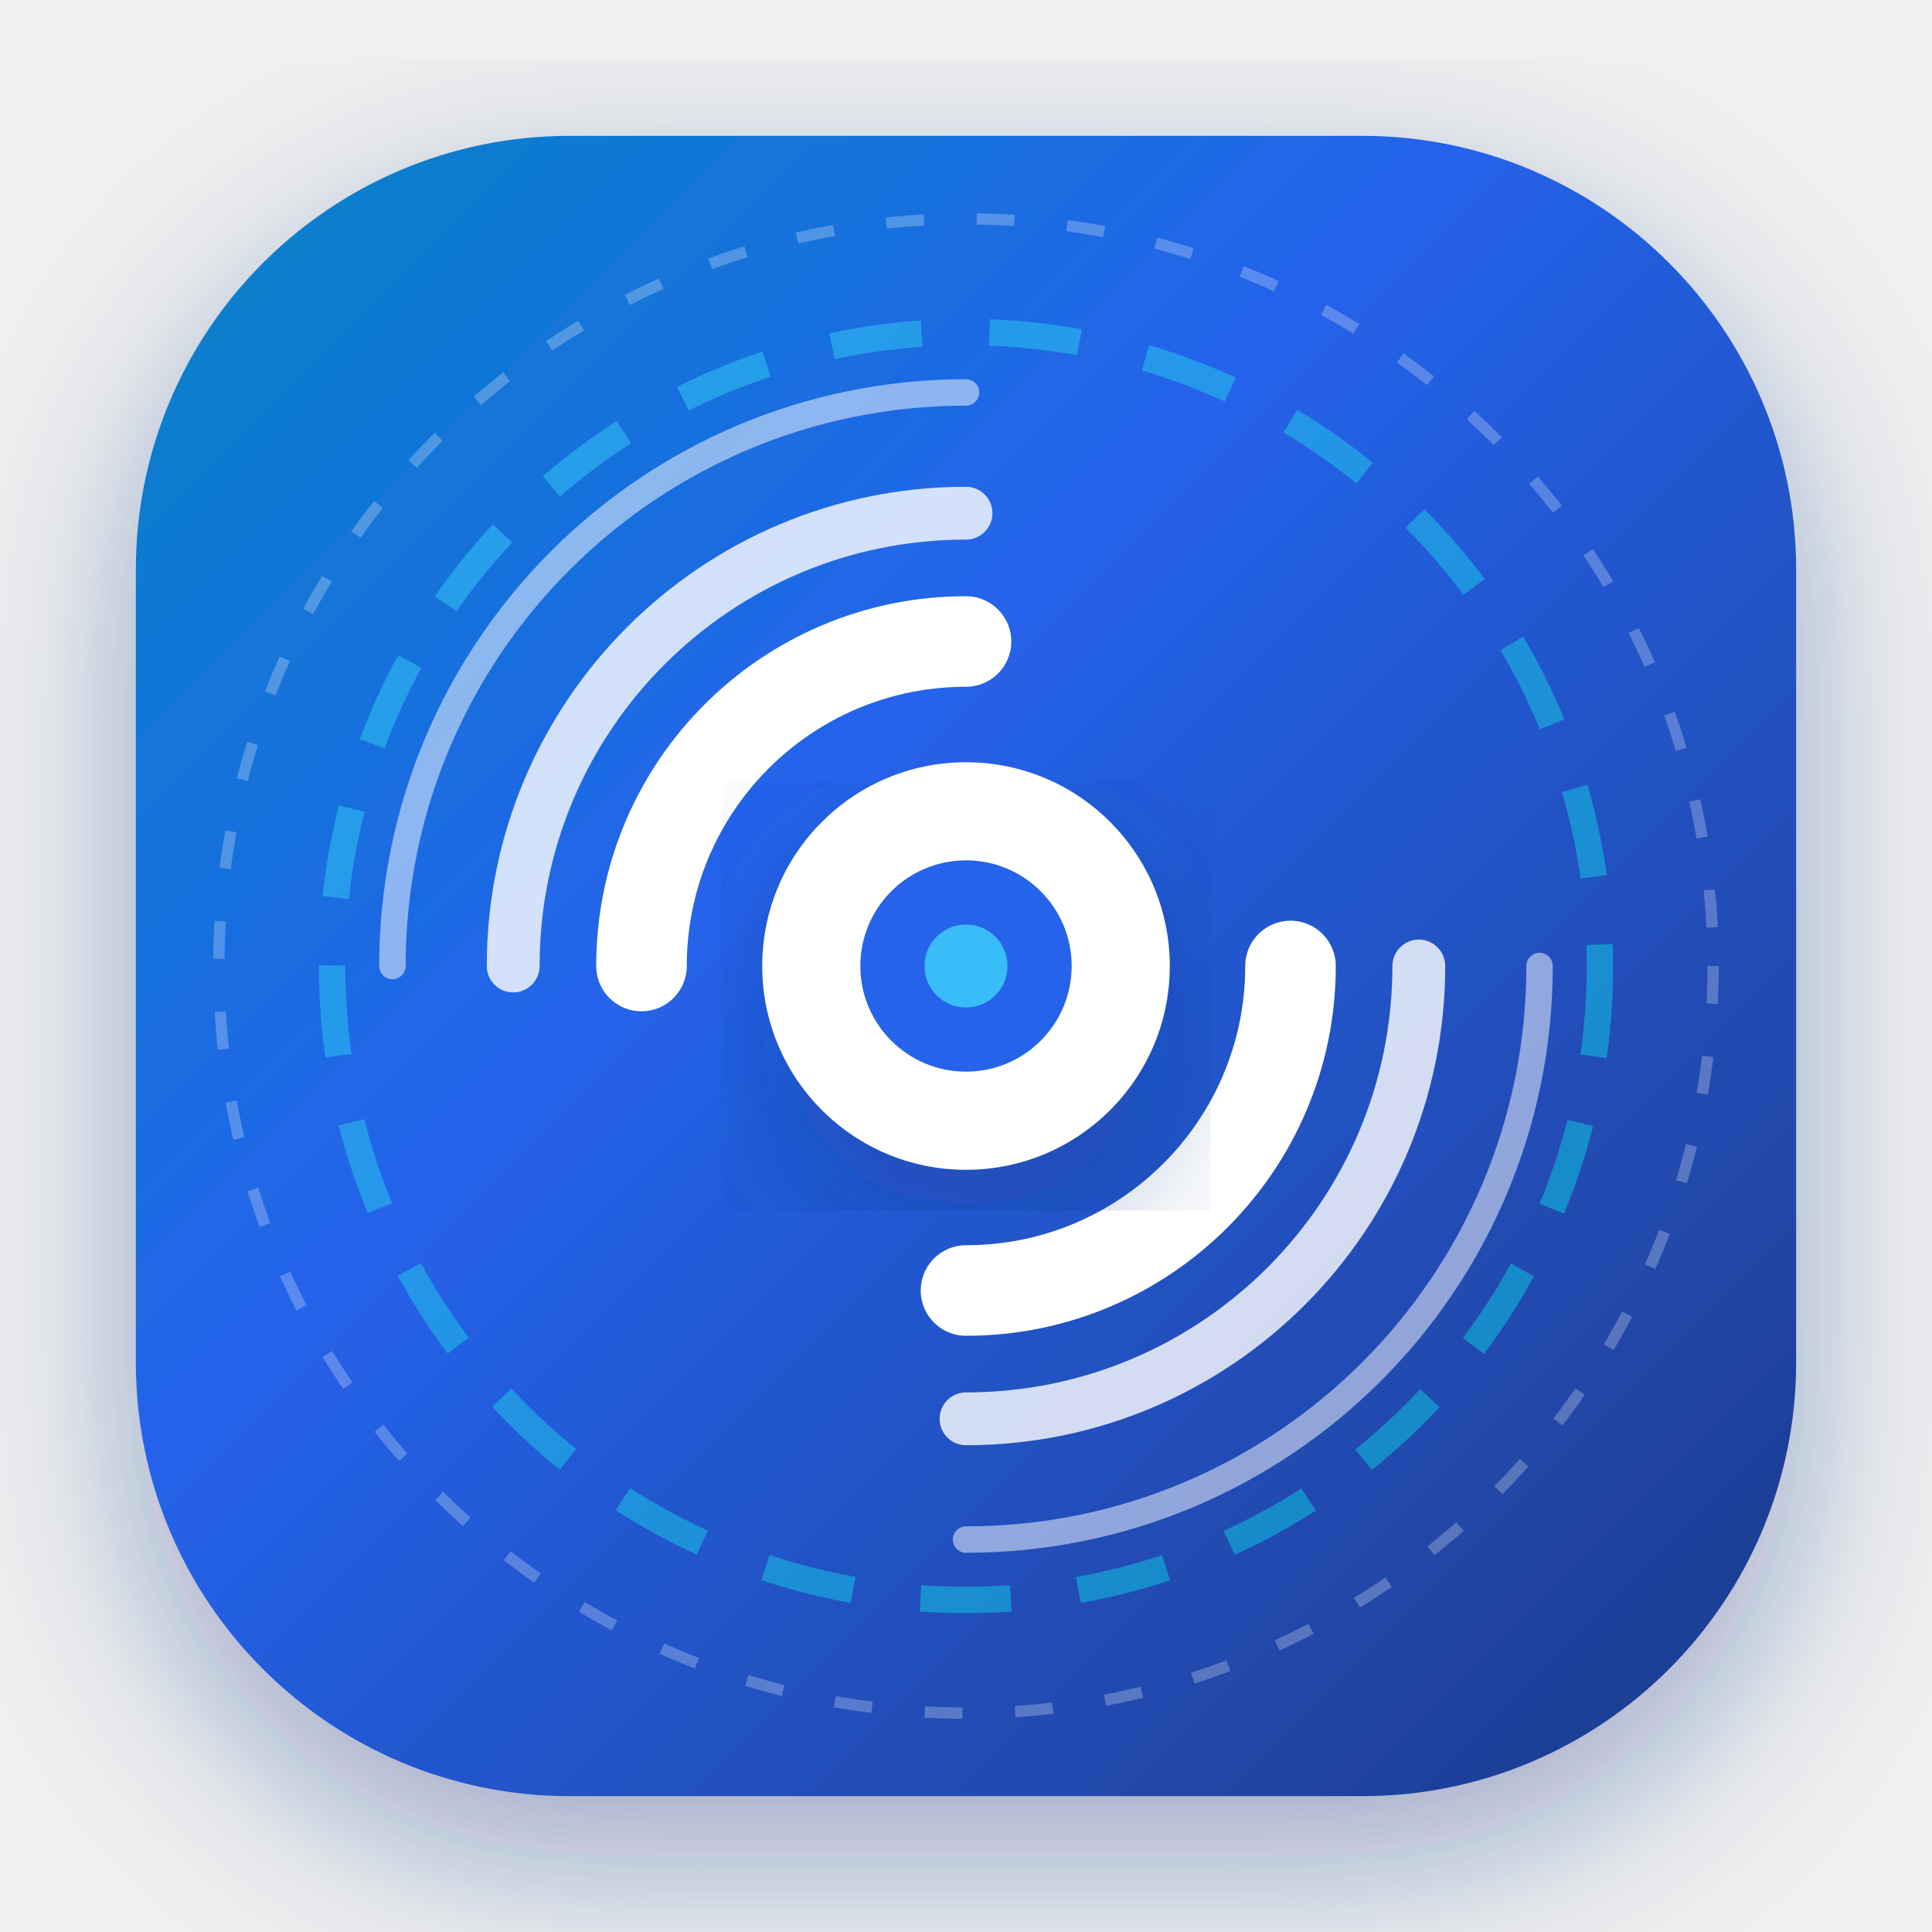
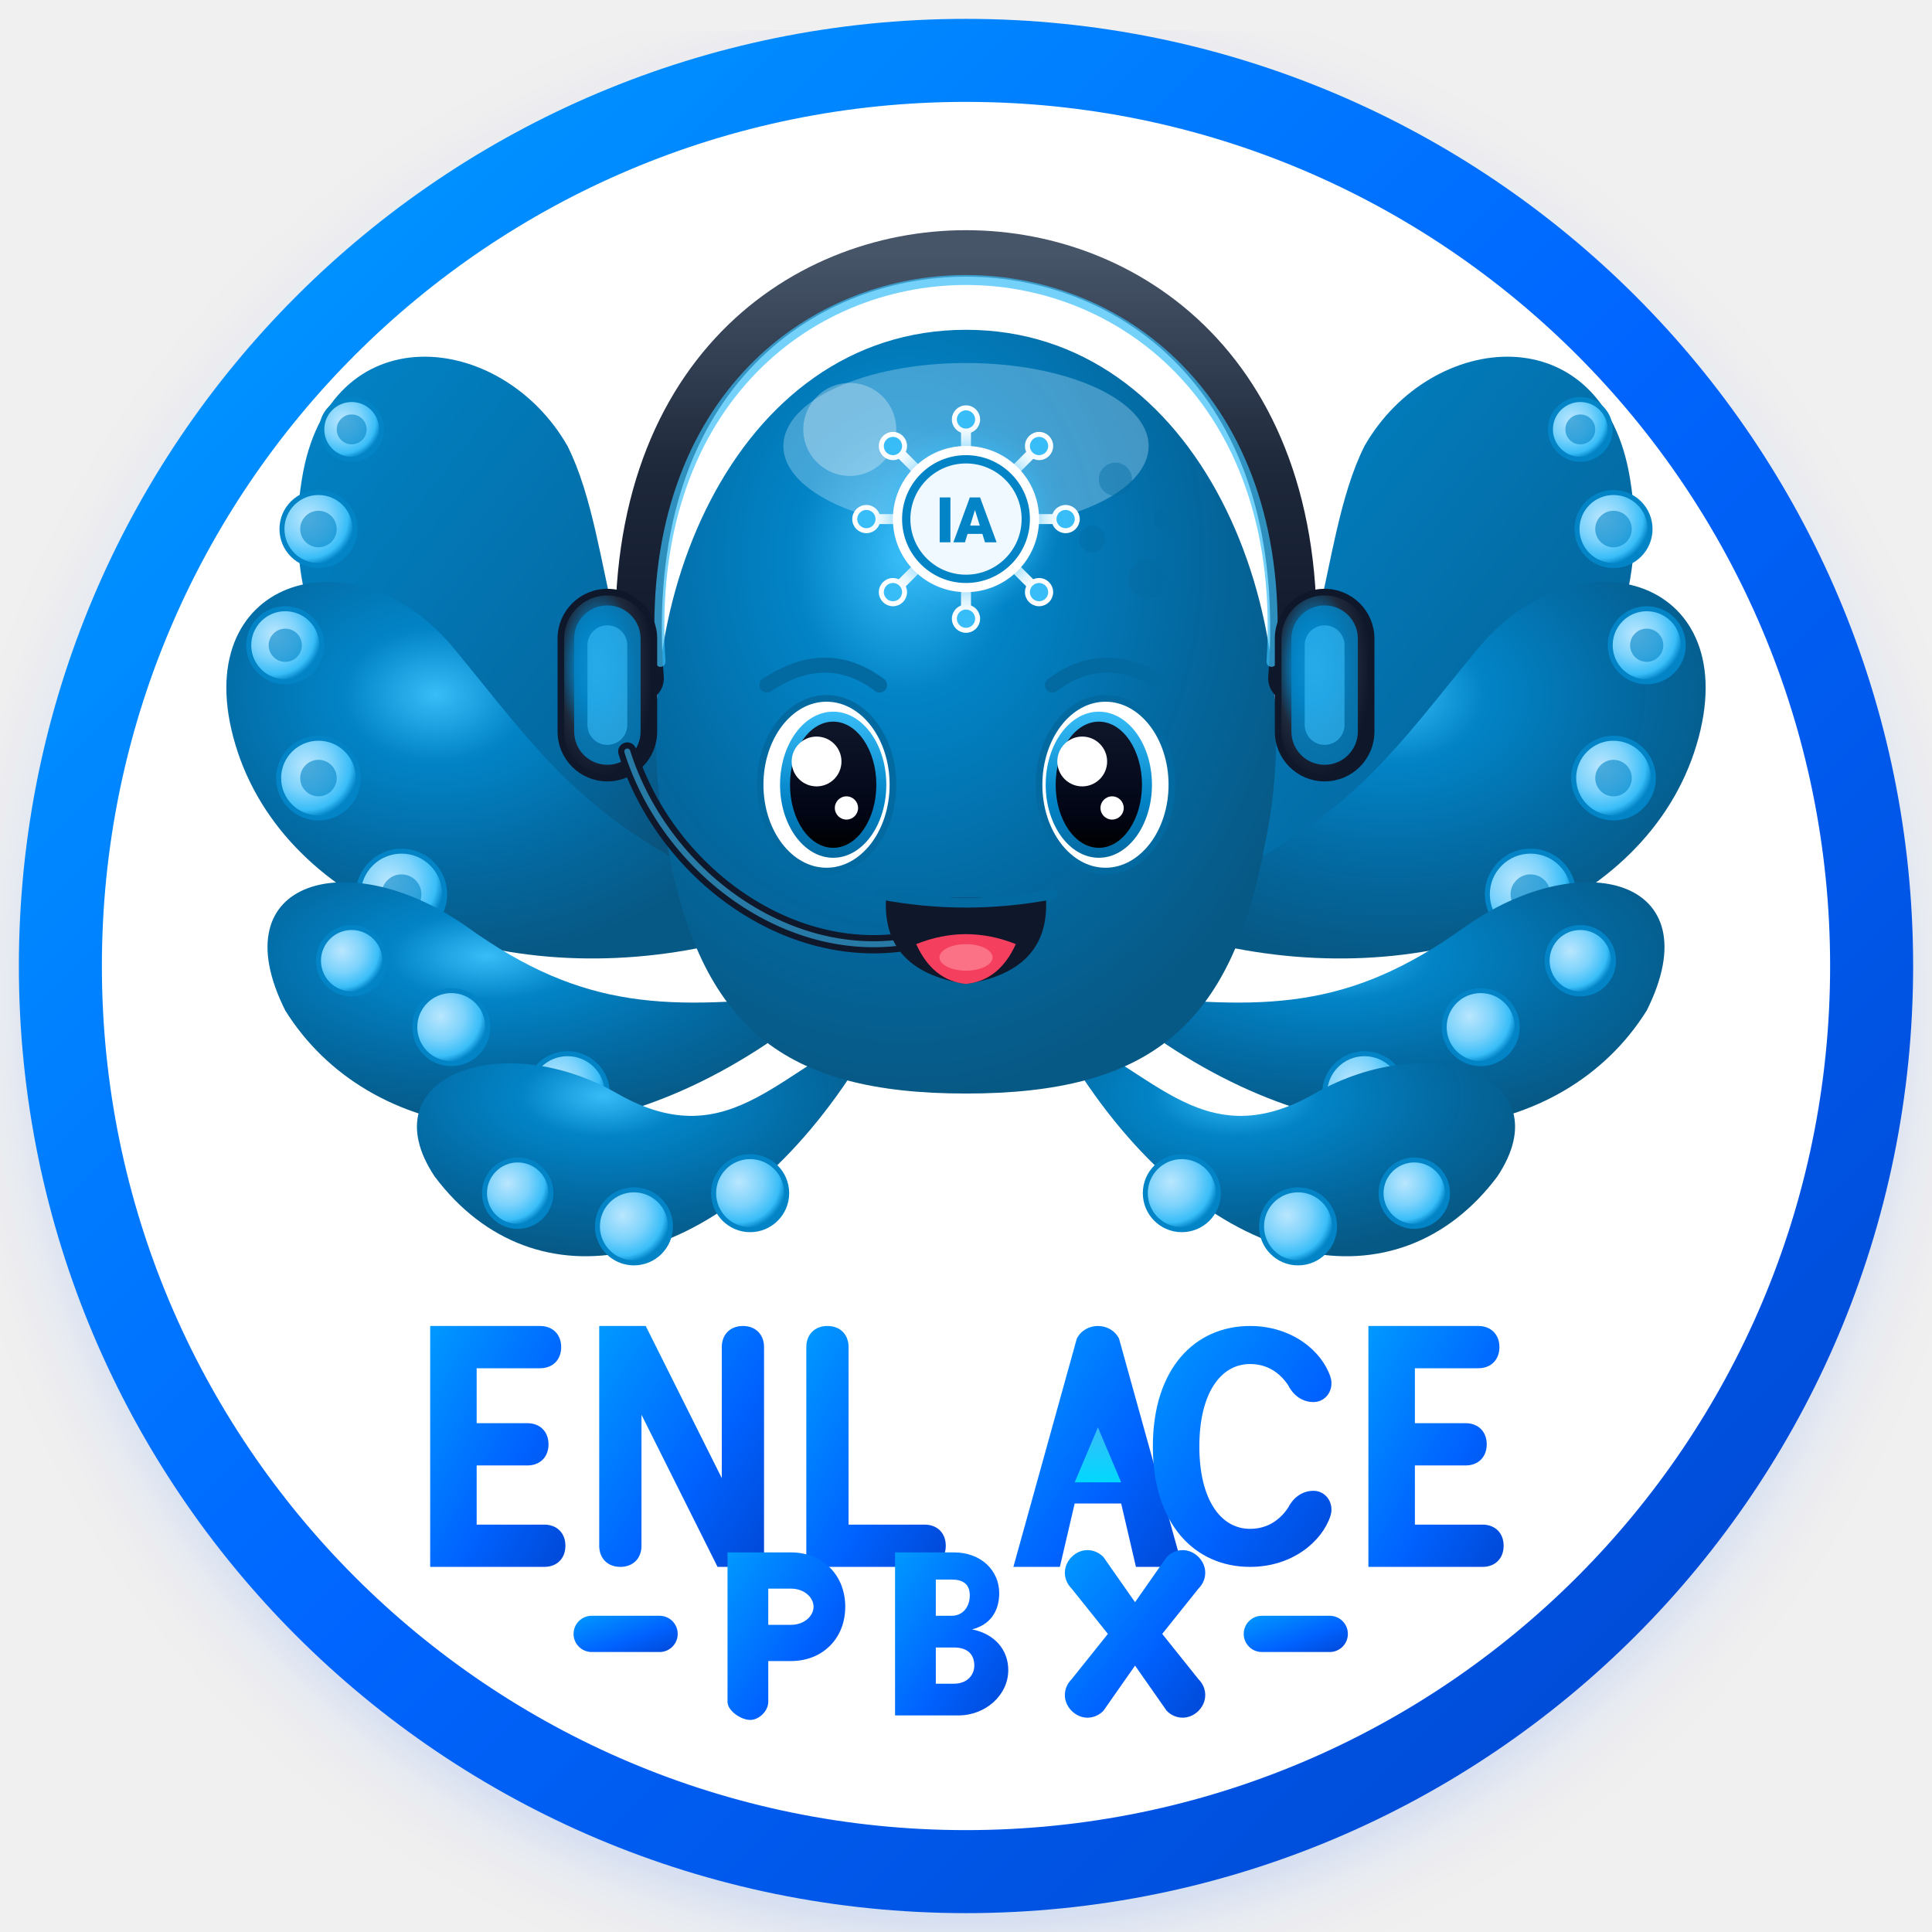
<svg xmlns="http://www.w3.org/2000/svg" viewBox="0 0 512 512" width="512" height="512">
  <defs>
-     <linearGradient id="sqBgGrad" x1="0%" y1="0%" x2="100%" y2="100%">
-       <stop offset="0%" stop-color="#0284c7" />
-       <stop offset="40%" stop-color="#2563eb" />
-       <stop offset="100%" stop-color="#1e3a8a" />
+     <linearGradient id="circRingGrad" x1="0%" y1="0%" x2="100%" y2="100%">
+       <stop offset="0%" stop-color="#00a0ff" />
+       <stop offset="50%" stop-color="#0066ff" />
+       <stop offset="100%" stop-color="#0044cc" />
    </linearGradient>
-     <linearGradient id="sqCyan" x1="0%" y1="0%" x2="100%" y2="100%">
-       <stop offset="0%" stop-color="#38bdf8" />
-       <stop offset="100%" stop-color="#06b6d4" />
+     <linearGradient id="circTypoGrad" x1="0%" y1="0%" x2="100%" y2="100%">
+       <stop offset="0%" stop-color="#0099ff" />
+       <stop offset="60%" stop-color="#0062ff" />
+       <stop offset="100%" stop-color="#0048d6" />
    </linearGradient>
-     <filter id="sqShadow" x="-10%" y="-10%" width="120%" height="120%">
-       <feDropShadow dx="0" dy="16" stdDeviation="24" flood-color="#1e3a8a" flood-opacity="0.4" />
+     <linearGradient id="circCyanDelta" x1="0%" y1="100%" x2="0%" y2="0%">
+       <stop offset="0%" stop-color="#00d8ff" />
+       <stop offset="100%" stop-color="#38bdf8" />
+     </linearGradient>
+     <filter id="circShadow" x="-10%" y="-10%" width="120%" height="120%">
+       <feDropShadow dx="0" dy="8" stdDeviation="14" flood-color="#0055ff" flood-opacity="0.3" />
    </filter>
  </defs>
-   <rect x="36" y="36" width="440" height="440" rx="115" fill="url(#sqBgGrad)" filter="url(#sqShadow)" />
-   <circle cx="256" cy="256" r="168" fill="none" stroke="url(#sqCyan)" stroke-width="7" stroke-dasharray="24 18" opacity="0.6" />
-   <circle cx="256" cy="256" r="198" fill="none" stroke="#ffffff" stroke-width="3" stroke-dasharray="10 14" opacity="0.25" />
-   <path d="M 170,256 A 86,86 0 0,1 256,170" fill="none" stroke="#ffffff" stroke-width="24" stroke-linecap="round" />
-   <path d="M 136,256 A 120,120 0 0,1 256,136" fill="none" stroke="#ffffff" stroke-width="14" stroke-linecap="round" opacity="0.8" />
-   <path d="M 104,256 A 152,152 0 0,1 256,104" fill="none" stroke="#ffffff" stroke-width="7" stroke-linecap="round" opacity="0.5" />
-   <path d="M 342,256 A 86,86 0 0,1 256,342" fill="none" stroke="#ffffff" stroke-width="24" stroke-linecap="round" />
-   <path d="M 376,256 A 120,120 0 0,1 256,376" fill="none" stroke="#ffffff" stroke-width="14" stroke-linecap="round" opacity="0.8" />
-   <path d="M 408,256 A 152,152 0 0,1 256,408" fill="none" stroke="#ffffff" stroke-width="7" stroke-linecap="round" opacity="0.5" />
-   <path d="M 190,256 L 322,256" stroke="url(#sqCyan)" stroke-width="16" stroke-linecap="round" />
-   <circle cx="256" cy="256" r="54" fill="#ffffff" filter="url(#sqShadow)" />
-   <circle cx="256" cy="256" r="28" fill="#2563eb" />
-   <circle cx="256" cy="256" r="11" fill="#38bdf8" />
+   <circle cx="256" cy="256" r="240" fill="#ffffff" filter="url(#circShadow)" />
+   <circle cx="256" cy="256" r="240" fill="none" stroke="url(#circRingGrad)" stroke-width="22" />
+   <g transform="translate(256, 215) scale(0.88) translate(-250, -230)">
+     <defs>
+       <radialGradient id="octoSkin" cx="40%" cy="30%" r="70%">
+         <stop offset="0%" stop-color="#38bdf8" />
+         <stop offset="25%" stop-color="#0284c7" />
+         <stop offset="65%" stop-color="#0369a1" />
+         <stop offset="100%" stop-color="#075985" />
+       </radialGradient>
+       <linearGradient id="tentacleDark" x1="0%" y1="0%" x2="100%" y2="100%">
+         <stop offset="0%" stop-color="#0284c7" />
+         <stop offset="70%" stop-color="#0369a1" />
+         <stop offset="100%" stop-color="#0c4a6e" />
+       </linearGradient>
+       <linearGradient id="headsetBand" x1="0%" y1="0%" x2="0%" y2="100%">
+         <stop offset="0%" stop-color="#475569" />
+         <stop offset="50%" stop-color="#1e293b" />
+         <stop offset="100%" stop-color="#0f172a" />
+       </linearGradient>
+       <radialGradient id="headsetCup" cx="40%" cy="40%" r="60%">
+         <stop offset="0%" stop-color="#38bdf8" />
+         <stop offset="35%" stop-color="#0284c7" />
+         <stop offset="70%" stop-color="#1e293b" />
+         <stop offset="100%" stop-color="#0f172a" />
+       </radialGradient>
+       <radialGradient id="suctionGrad" cx="35%" cy="35%" r="65%">
+         <stop offset="0%" stop-color="#bae6fd" />
+         <stop offset="50%" stop-color="#7dd3fc" />
+         <stop offset="85%" stop-color="#38bdf8" />
+         <stop offset="100%" stop-color="#0284c7" />
+       </radialGradient>
+       <filter id="iaGlow" x="-30%" y="-30%" width="160%" height="160%">
+         <feDropShadow dx="0" dy="0" stdDeviation="4" flood-color="#38bdf8" flood-opacity="0.8" />
+       </filter>
+       <linearGradient id="eyePupil" x1="0%" y1="0%" x2="0%" y2="100%">
+         <stop offset="0%" stop-color="#0f172a" />
+         <stop offset="70%" stop-color="#020617" />
+         <stop offset="100%" stop-color="#000000" />
+       </linearGradient>
+       <linearGradient id="eyeIris" x1="0%" y1="0%" x2="0%" y2="100%">
+         <stop offset="0%" stop-color="#38bdf8" />
+         <stop offset="60%" stop-color="#0284c7" />
+         <stop offset="100%" stop-color="#0369a1" />
+       </linearGradient>
+     </defs>
+     <path d="M 160,250 C 90,240 40,190 50,130 C 58,80 110,85 130,120 C 145,150 140,200 175,235 Z" fill="url(#tentacleDark)" />
+     <circle cx="65" cy="115" r="9" fill="url(#suctionGrad)" stroke="#0284c7" stroke-width="1.5" />
+     <circle cx="65" cy="115" r="4.5" fill="#0284c7" opacity="0.6" />
+     <circle cx="55" cy="145" r="11" fill="url(#suctionGrad)" stroke="#0284c7" stroke-width="1.5" />
+     <circle cx="55" cy="145" r="5.5" fill="#0284c7" opacity="0.6" />
+     <circle cx="65" cy="180" r="12" fill="url(#suctionGrad)" stroke="#0284c7" stroke-width="1.5" />
+     <circle cx="65" cy="180" r="6" fill="#0284c7" opacity="0.6" />
+     <circle cx="85" cy="215" r="13" fill="url(#suctionGrad)" stroke="#0284c7" stroke-width="1.5" />
+     <circle cx="85" cy="215" r="6.5" fill="#0284c7" opacity="0.6" />
+     <path d="M 340,250 C 410,240 460,190 450,130 C 442,80 390,85 370,120 C 355,150 360,200 325,235 Z" fill="url(#tentacleDark)" />
+     <circle cx="435" cy="115" r="9" fill="url(#suctionGrad)" stroke="#0284c7" stroke-width="1.5" />
+     <circle cx="435" cy="115" r="4.5" fill="#0284c7" opacity="0.6" />
+     <circle cx="445" cy="145" r="11" fill="url(#suctionGrad)" stroke="#0284c7" stroke-width="1.5" />
+     <circle cx="445" cy="145" r="5.5" fill="#0284c7" opacity="0.6" />
+     <circle cx="435" cy="180" r="12" fill="url(#suctionGrad)" stroke="#0284c7" stroke-width="1.5" />
+     <circle cx="435" cy="180" r="6" fill="#0284c7" opacity="0.6" />
+     <circle cx="415" cy="215" r="13" fill="url(#suctionGrad)" stroke="#0284c7" stroke-width="1.5" />
+     <circle cx="415" cy="215" r="6.5" fill="#0284c7" opacity="0.6" />
+     <path d="M 175,270 C 110,285 45,260 30,210 C 15,160 65,145 95,180 C 120,210 135,235 185,255 Z" fill="url(#octoSkin)" />
+     <circle cx="45" cy="180" r="11" fill="url(#suctionGrad)" stroke="#0284c7" stroke-width="1.5" />
+     <circle cx="45" cy="180" r="5" fill="#0284c7" opacity="0.6" />
+     <circle cx="55" cy="220" r="12" fill="url(#suctionGrad)" stroke="#0284c7" stroke-width="1.5" />
+     <circle cx="55" cy="220" r="5.5" fill="#0284c7" opacity="0.6" />
+     <circle cx="80" cy="255" r="13" fill="url(#suctionGrad)" stroke="#0284c7" stroke-width="1.5" />
+     <circle cx="80" cy="255" r="6" fill="#0284c7" opacity="0.6" />
+     <path d="M 325,270 C 390,285 455,260 470,210 C 485,160 435,145 405,180 C 380,210 365,235 315,255 Z" fill="url(#octoSkin)" />
+     <circle cx="455" cy="180" r="11" fill="url(#suctionGrad)" stroke="#0284c7" stroke-width="1.5" />
+     <circle cx="455" cy="180" r="5" fill="#0284c7" opacity="0.6" />
+     <circle cx="445" cy="220" r="12" fill="url(#suctionGrad)" stroke="#0284c7" stroke-width="1.5" />
+     <circle cx="445" cy="220" r="5.5" fill="#0284c7" opacity="0.6" />
+     <circle cx="420" cy="255" r="13" fill="url(#suctionGrad)" stroke="#0284c7" stroke-width="1.5" />
+     <circle cx="420" cy="255" r="6" fill="#0284c7" opacity="0.6" />
+     <path d="M 190,300 C 130,340 70,330 45,290 C 25,250 65,240 100,265 C 135,290 160,290 205,285 Z" fill="url(#octoSkin)" />
+     <circle cx="65" cy="275" r="10" fill="url(#suctionGrad)" stroke="#0284c7" stroke-width="1.5" />
+     <circle cx="95" cy="295" r="11" fill="url(#suctionGrad)" stroke="#0284c7" stroke-width="1.5" />
+     <circle cx="130" cy="315" r="12" fill="url(#suctionGrad)" stroke="#0284c7" stroke-width="1.5" />
+     <path d="M 310,300 C 370,340 430,330 455,290 C 475,250 435,240 400,265 C 365,290 340,290 295,285 Z" fill="url(#octoSkin)" />
+     <circle cx="435" cy="275" r="10" fill="url(#suctionGrad)" stroke="#0284c7" stroke-width="1.5" />
+     <circle cx="405" cy="295" r="11" fill="url(#suctionGrad)" stroke="#0284c7" stroke-width="1.5" />
+     <circle cx="370" cy="315" r="12" fill="url(#suctionGrad)" stroke="#0284c7" stroke-width="1.5" />
+     <path d="M 215,310 C 175,370 120,380 90,340 C 70,310 110,295 145,315 C 180,335 195,305 225,295 Z" fill="url(#octoSkin)" />
+     <circle cx="115" cy="345" r="10" fill="url(#suctionGrad)" stroke="#0284c7" stroke-width="1.5" />
+     <circle cx="150" cy="355" r="11" fill="url(#suctionGrad)" stroke="#0284c7" stroke-width="1.5" />
+     <circle cx="185" cy="345" r="11" fill="url(#suctionGrad)" stroke="#0284c7" stroke-width="1.5" />
+     <path d="M 285,310 C 325,370 380,380 410,340 C 430,310 390,295 355,315 C 320,335 305,305 275,295 Z" fill="url(#octoSkin)" />
+     <circle cx="385" cy="345" r="10" fill="url(#suctionGrad)" stroke="#0284c7" stroke-width="1.5" />
+     <circle cx="350" cy="355" r="11" fill="url(#suctionGrad)" stroke="#0284c7" stroke-width="1.5" />
+     <circle cx="315" cy="345" r="11" fill="url(#suctionGrad)" stroke="#0284c7" stroke-width="1.5" />
+     <path d="M 160,240 C 145,170 180,85 250,85 C 320,85 355,170 340,240 C 330,295 305,315 250,315 C 195,315 170,295 160,240 Z" fill="url(#octoSkin)" />
+     <ellipse cx="250" cy="120" rx="55" ry="25" fill="#bae6fd" opacity="0.35" />
+     <circle cx="215" cy="115" r="14" fill="#ffffff" opacity="0.3" />
+     <circle cx="295" cy="130" r="5" fill="#0369a1" opacity="0.4" />
+     <circle cx="310" cy="142" r="3.5" fill="#0369a1" opacity="0.4" />
+     <circle cx="288" cy="148" r="4" fill="#0369a1" opacity="0.4" />
+     <circle cx="305" cy="160" r="6" fill="#0369a1" opacity="0.4" />
+     <g transform="translate(250, 142)">
+       <line x1="0" y1="-28" x2="0" y2="-21" stroke="#ffffff" stroke-width="3" stroke-linecap="round" />
+       <circle cx="0" cy="-30" r="3.5" fill="#38bdf8" stroke="#ffffff" stroke-width="1.5" />
+       <line x1="20" y1="-20" x2="15" y2="-15" stroke="#ffffff" stroke-width="3" stroke-linecap="round" />
+       <circle cx="22" cy="-22" r="3.5" fill="#38bdf8" stroke="#ffffff" stroke-width="1.5" />
+       <line x1="28" y1="0" x2="21" y2="0" stroke="#ffffff" stroke-width="3" stroke-linecap="round" />
+       <circle cx="30" cy="0" r="3.5" fill="#38bdf8" stroke="#ffffff" stroke-width="1.5" />
+       <line x1="20" y1="20" x2="15" y2="15" stroke="#ffffff" stroke-width="3" stroke-linecap="round" />
+       <circle cx="22" cy="22" r="3.5" fill="#38bdf8" stroke="#ffffff" stroke-width="1.5" />
+       <line x1="0" y1="28" x2="0" y2="21" stroke="#ffffff" stroke-width="3" stroke-linecap="round" />
+       <circle cx="0" cy="30" r="3.5" fill="#38bdf8" stroke="#ffffff" stroke-width="1.5" />
+       <line x1="-20" y1="20" x2="-15" y2="15" stroke="#ffffff" stroke-width="3" stroke-linecap="round" />
+       <circle cx="-22" cy="22" r="3.5" fill="#38bdf8" stroke="#ffffff" stroke-width="1.5" />
+       <line x1="-28" y1="0" x2="-21" y2="0" stroke="#ffffff" stroke-width="3" stroke-linecap="round" />
+       <circle cx="-30" cy="0" r="3.5" fill="#38bdf8" stroke="#ffffff" stroke-width="1.5" />
+       <line x1="-20" y1="-20" x2="-15" y2="-15" stroke="#ffffff" stroke-width="3" stroke-linecap="round" />
+       <circle cx="-22" cy="-22" r="3.5" fill="#38bdf8" stroke="#ffffff" stroke-width="1.5" />
+       <circle cx="0" cy="0" r="22" fill="#ffffff" filter="url(#iaGlow)" />
+       <circle cx="0" cy="0" r="18" fill="#f0f9ff" stroke="#0284c7" stroke-width="2.5" />
+       <text x="0" y="7" font-family="-apple-system, BlinkMacSystemFont, 'Segoe UI', Roboto, sans-serif" font-weight="900" font-size="19" fill="#0284c7" text-anchor="middle" letter-spacing="-0.5">
+         IA
+       </text>
+     </g>
+     <path d="M 152,190 C 145,100 200,62 250,62 C 300,62 355,100 348,190" fill="none" stroke="url(#headsetBand)" stroke-width="14" stroke-linecap="round" />
+     <path d="M 158,185 C 153,108 202,70 250,70 C 298,70 347,108 342,185" fill="none" stroke="#38bdf8" stroke-width="3" stroke-linecap="round" opacity="0.7" />
+     <g transform="translate(142, 192)">
+       <rect x="-14" y="-28" width="28" height="56" rx="14" fill="url(#headsetCup)" stroke="#0f172a" stroke-width="2" />
+       <rect x="-10" y="-24" width="20" height="48" rx="10" fill="#0284c7" opacity="0.8" />
+       <rect x="-6" y="-18" width="12" height="36" rx="6" fill="#38bdf8" opacity="0.6" />
+     </g>
+     <g transform="translate(358, 192)">
+       <rect x="-14" y="-28" width="28" height="56" rx="14" fill="url(#headsetCup)" stroke="#0f172a" stroke-width="2" />
+       <rect x="-10" y="-24" width="20" height="48" rx="10" fill="#0284c7" opacity="0.8" />
+       <rect x="-6" y="-18" width="12" height="36" rx="6" fill="#38bdf8" opacity="0.6" />
+     </g>
+     <path d="M 148,212 C 160,250 200,278 238,268" fill="none" stroke="#0f172a" stroke-width="5.5" stroke-linecap="round" />
+     <path d="M 148,212 C 160,250 200,278 238,268" fill="none" stroke="#38bdf8" stroke-width="1.8" stroke-linecap="round" opacity="0.6" />
+     <rect x="234" y="258" width="22" height="15" rx="7.5" fill="#0f172a" stroke="#38bdf8" stroke-width="2" />
+     <circle cx="242" cy="265.5" r="2.5" fill="#38bdf8" />
+     <line x1="248" y1="261" x2="248" y2="270" stroke="#64748b" stroke-width="1.5" stroke-linecap="round" />
+     <line x1="251" y1="262" x2="251" y2="269" stroke="#64748b" stroke-width="1.5" stroke-linecap="round" />
+     <path d="M 190,192 Q 208,180 224,192" fill="none" stroke="#0369a1" stroke-width="4.5" stroke-linecap="round" />
+     <path d="M 276,192 Q 292,180 310,192" fill="none" stroke="#0369a1" stroke-width="4.5" stroke-linecap="round" />
+     <g transform="translate(208, 222)">
+       <ellipse cx="0" cy="0" rx="20" ry="26" fill="#ffffff" stroke="#0369a1" stroke-width="2" />
+       <ellipse cx="2" cy="0" rx="16" ry="22" fill="url(#eyeIris)" />
+       <ellipse cx="2" cy="0" rx="13" ry="19" fill="url(#eyePupil)" />
+       <circle cx="-3" cy="-7" r="7.5" fill="#ffffff" />
+       <circle cx="6" cy="7" r="3.5" fill="#ffffff" />
+     </g>
+     <g transform="translate(292, 222)">
+       <ellipse cx="0" cy="0" rx="20" ry="26" fill="#ffffff" stroke="#0369a1" stroke-width="2" />
+       <ellipse cx="-2" cy="0" rx="16" ry="22" fill="url(#eyeIris)" />
+       <ellipse cx="-2" cy="0" rx="13" ry="19" fill="url(#eyePupil)" />
+       <circle cx="-7" cy="-7" r="7.5" fill="#ffffff" />
+       <circle cx="2" cy="7" r="3.5" fill="#ffffff" />
+     </g>
+     <g transform="translate(250, 260)">
+       <path d="M -24,-5 Q 0,-3 24,-5 Q 26,18 0,22 Q -26,18 -24,-5 Z" fill="#0f172a" />
+       <path d="M -26,-5 Q 0,0 26,-5" fill="none" stroke="#0369a1" stroke-width="3" stroke-linecap="round" />
+       <path d="M -15,10 Q 0,4 15,10 Q 10,21 0,22 Q -10,21 -15,10 Z" fill="#f43f5e" />
+       <ellipse cx="0" cy="14" rx="8" ry="4" fill="#fb7185" />
+     </g>
+   </g>
+   <g transform="translate(256, 395)">
+     <g transform="translate(-142, -10) scale(0.56)">
+       <path d="M 0,-60 L 52,-60 C 58,-60 62,-56 62,-50 C 62,-44 58,-40 52,-40 L 22,-40 L 22,-14 L 46,-14 C 52,-14 56,-10 56,-4 C 56,2 52,6 46,6 L 22,6 L 22,34 L 54,34 C 60,34 64,38 64,44 C 64,50 60,54 54,54 L 0,54 Z" fill="url(#circTypoGrad)" />
+       <path d="M 80,-60 L 102,-60 L 138,12 L 138,-50 C 138,-56 142,-60 148,-60 C 154,-60 158,-56 158,-50 L 158,54 L 136,54 L 100,-18 L 100,44 C 100,50 96,54 90,54 C 84,54 80,50 80,44 Z" fill="url(#circTypoGrad)" />
+       <path d="M 178,-50 C 178,-56 182,-60 188,-60 C 194,-60 198,-56 198,-50 L 198,34 L 234,34 C 240,34 244,38 244,44 C 244,50 240,54 234,54 L 178,54 Z" fill="url(#circTypoGrad)" />
+       <path d="M 276,54 L 306,-54 C 308,-58 312,-60 316,-60 C 320,-60 324,-58 326,-54 L 356,54 L 334,54 L 327,24 L 305,24 L 298,54 Z" fill="url(#circTypoGrad)" />
+       <polygon points="316,-12 327,14 305,14" fill="url(#circCyanDelta)" />
+       <path d="M 426,-36 C 422,-48 408,-60 388,-60 C 362,-60 342,-40 342,-3 C 342,34 362,54 388,54 C 408,54 422,42 426,30 C 428,24 424,18 418,18 C 412,18 408,22 406,26 C 402,32 396,36 388,36 C 374,36 364,22 364,-3 C 364,-28 374,-42 388,-42 C 396,-42 402,-38 406,-32 C 408,-28 412,-24 418,-24 C 424,-24 428,-30 426,-36 Z" fill="url(#circTypoGrad)" />
+       <path d="M 444,-60 L 496,-60 C 502,-60 506,-56 506,-50 C 506,-44 502,-40 496,-40 L 466,-40 L 466,-14 L 490,-14 C 496,-14 500,-10 500,-4 C 500,2 496,6 490,6 L 466,6 L 466,34 L 498,34 C 504,34 508,38 508,44 C 508,50 504,54 498,54 L 444,54 Z" fill="url(#circTypoGrad)" />
+     </g>
+     <g transform="translate(-104, 38) scale(0.6)">
+       <rect x="0" y="-8" width="46" height="16" rx="8" fill="url(#circTypoGrad)" />
+       <g transform="translate(68, 0)">
+         <path d="M 0,-36 L 28,-36 C 42,-36 52,-26 52,-12 C 52,2 42,12 28,12 L 18,12 L 18,30 C 18,34 14,38 10,38 C 6,38 0,34 0,30 Z M 18,-4 L 28,-4 C 34,-4 38,-8 38,-12 C 38,-16 34,-20 28,-20 L 18,-20 Z" fill="url(#circTypoGrad)" />
+       </g>
+       <g transform="translate(142, 0)">
+         <path d="M 0,-36 L 26,-36 C 38,-36 46,-28 46,-18 C 46,-10 42,-4 34,-2 C 44,0 50,7 50,16 C 50,27 40,36 28,36 L 0,36 Z M 18,-8 L 25,-8 C 30,-8 33,-12 33,-17 C 33,-22 30,-24 25,-24 L 18,-24 Z M 18,22 L 26,22 C 32,22 35,18 35,14 C 35,9 32,6 26,6 L 18,6 Z" fill="url(#circTypoGrad)" />
+       </g>
+       <g transform="translate(216, 0)">
+         <path d="M 4,-34 C 8,-38 14,-38 18,-34 L 32,-14 L 46,-34 C 50,-38 56,-38 60,-34 C 64,-30 64,-24 60,-20 L 44,0 L 60,20 C 64,24 64,30 60,34 C 56,38 50,38 46,34 L 32,14 L 18,34 C 14,38 8,38 4,34 C 0,30 0,24 4,20 L 20,0 L 4,-20 C 0,-24 0,-30 4,-34 Z" fill="url(#circTypoGrad)" />
+       </g>
+       <rect x="296" y="-8" width="46" height="16" rx="8" fill="url(#circTypoGrad)" />
+     </g>
+   </g>
</svg>
